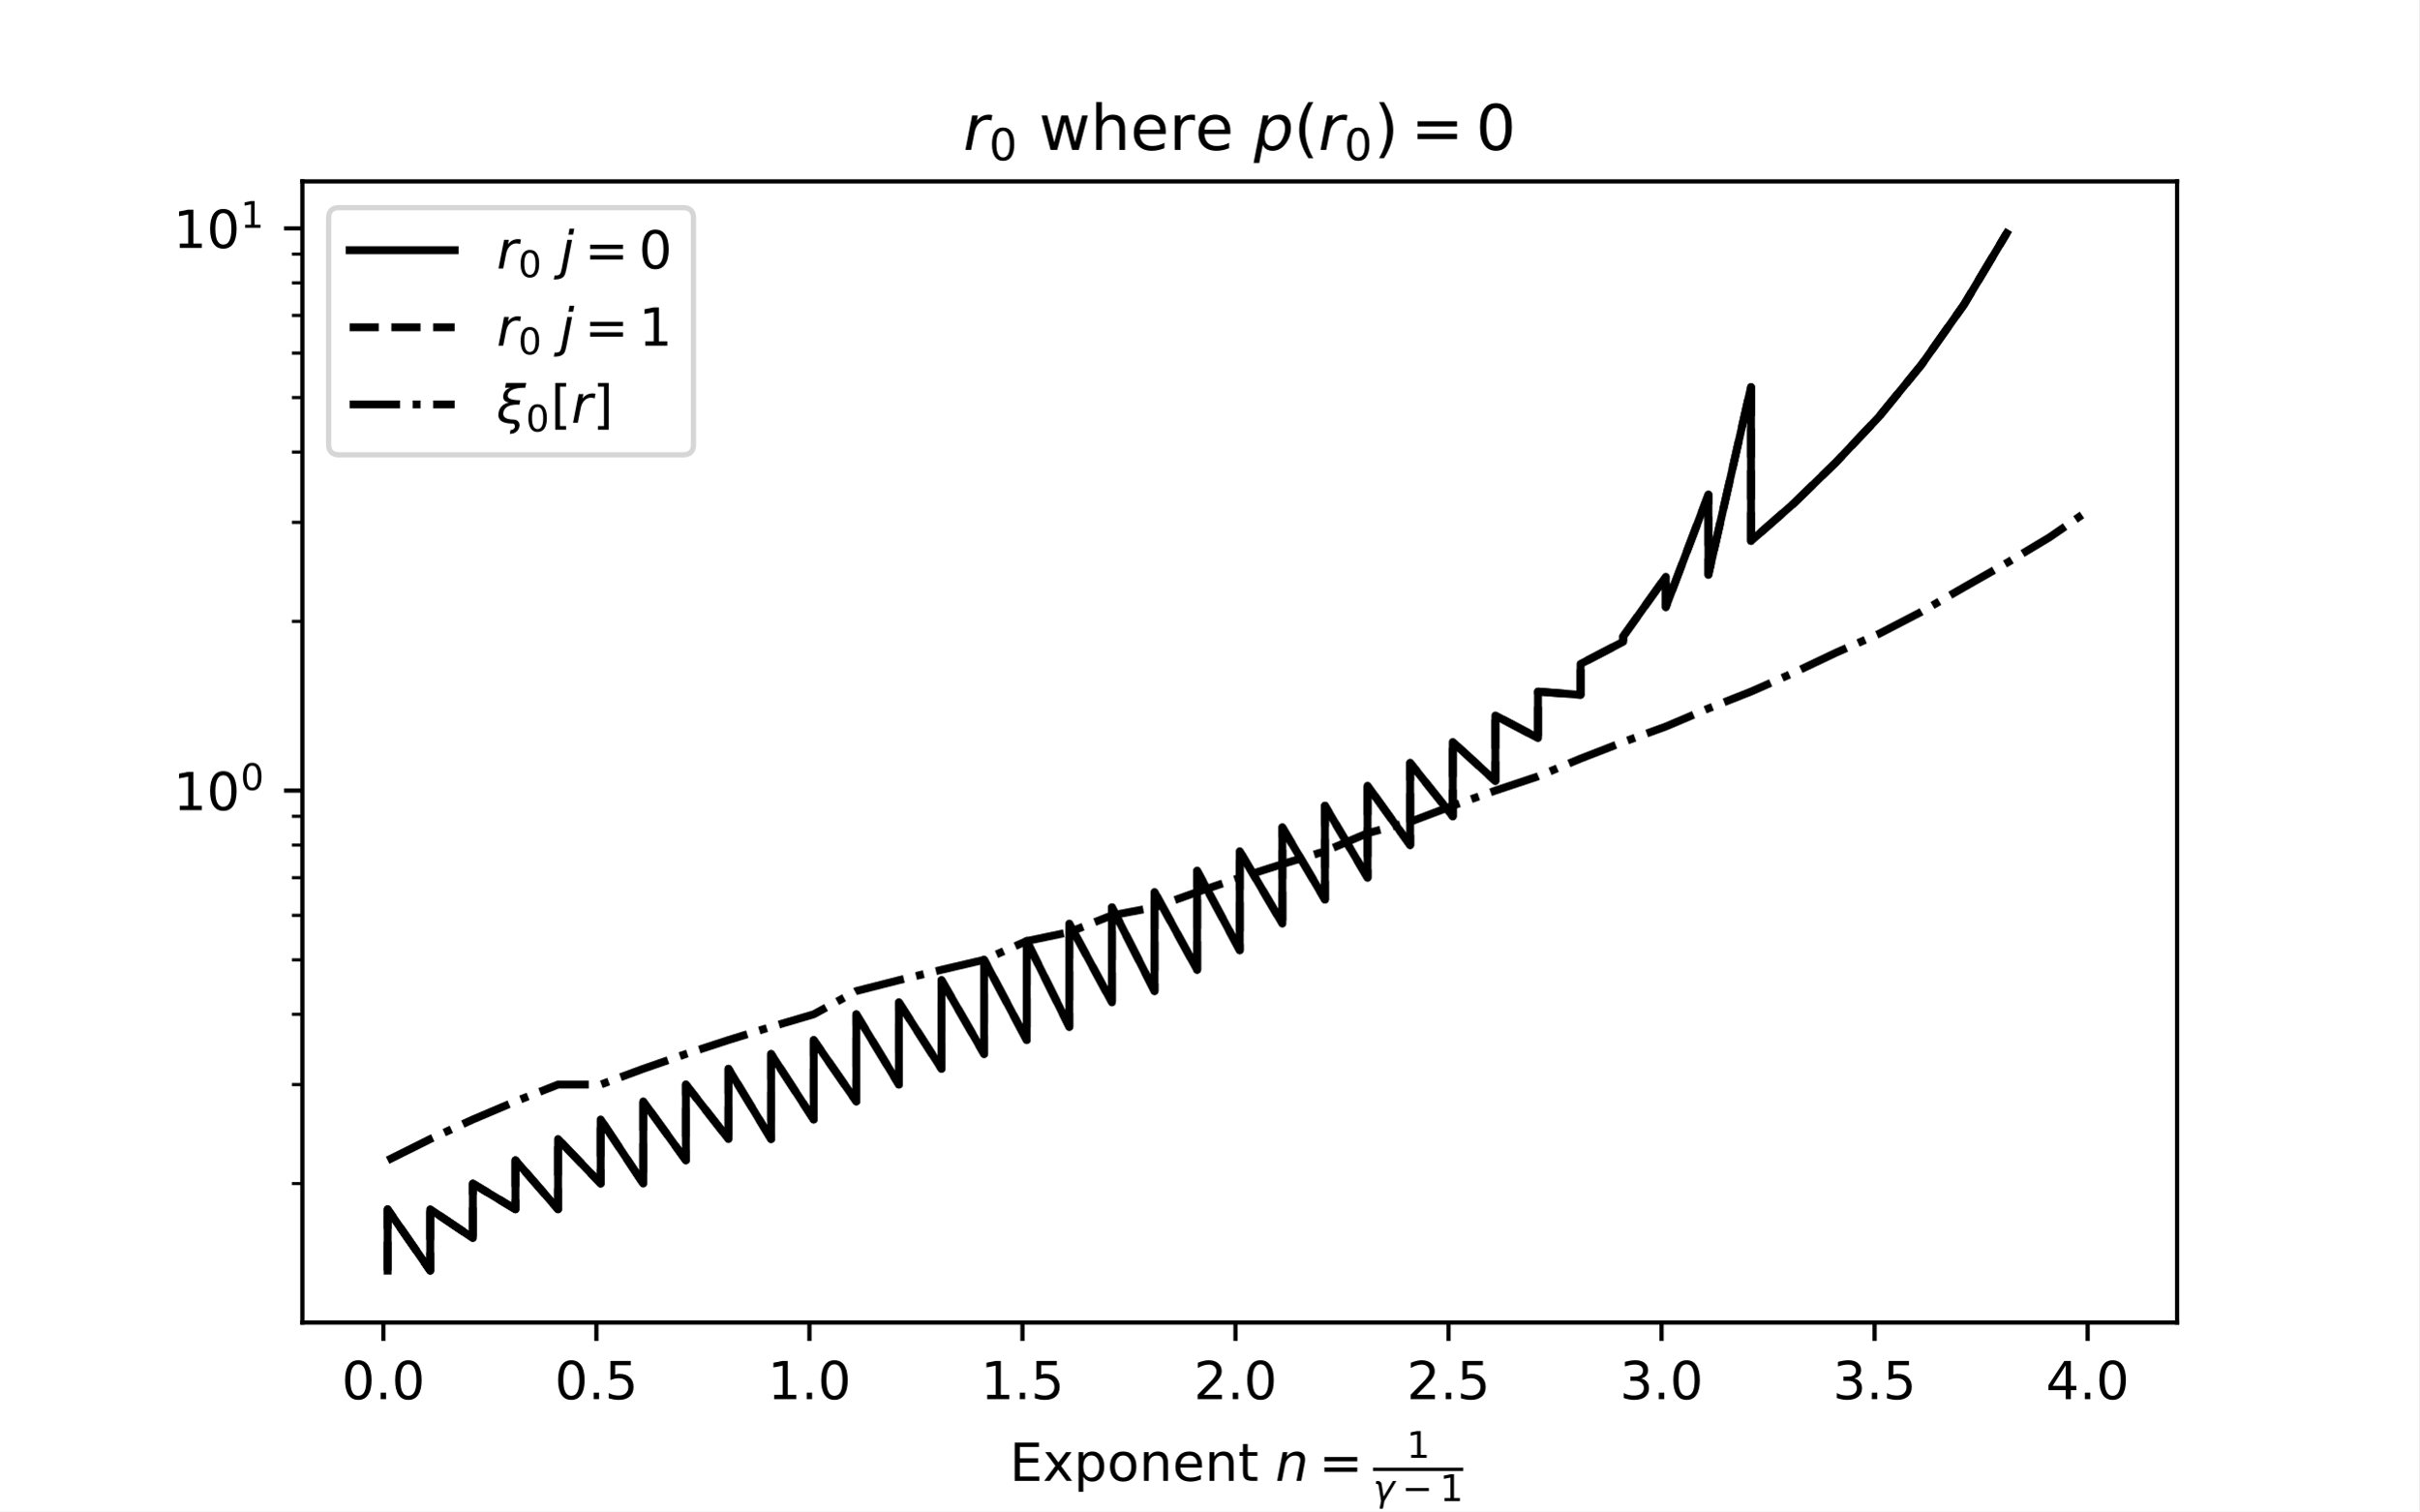
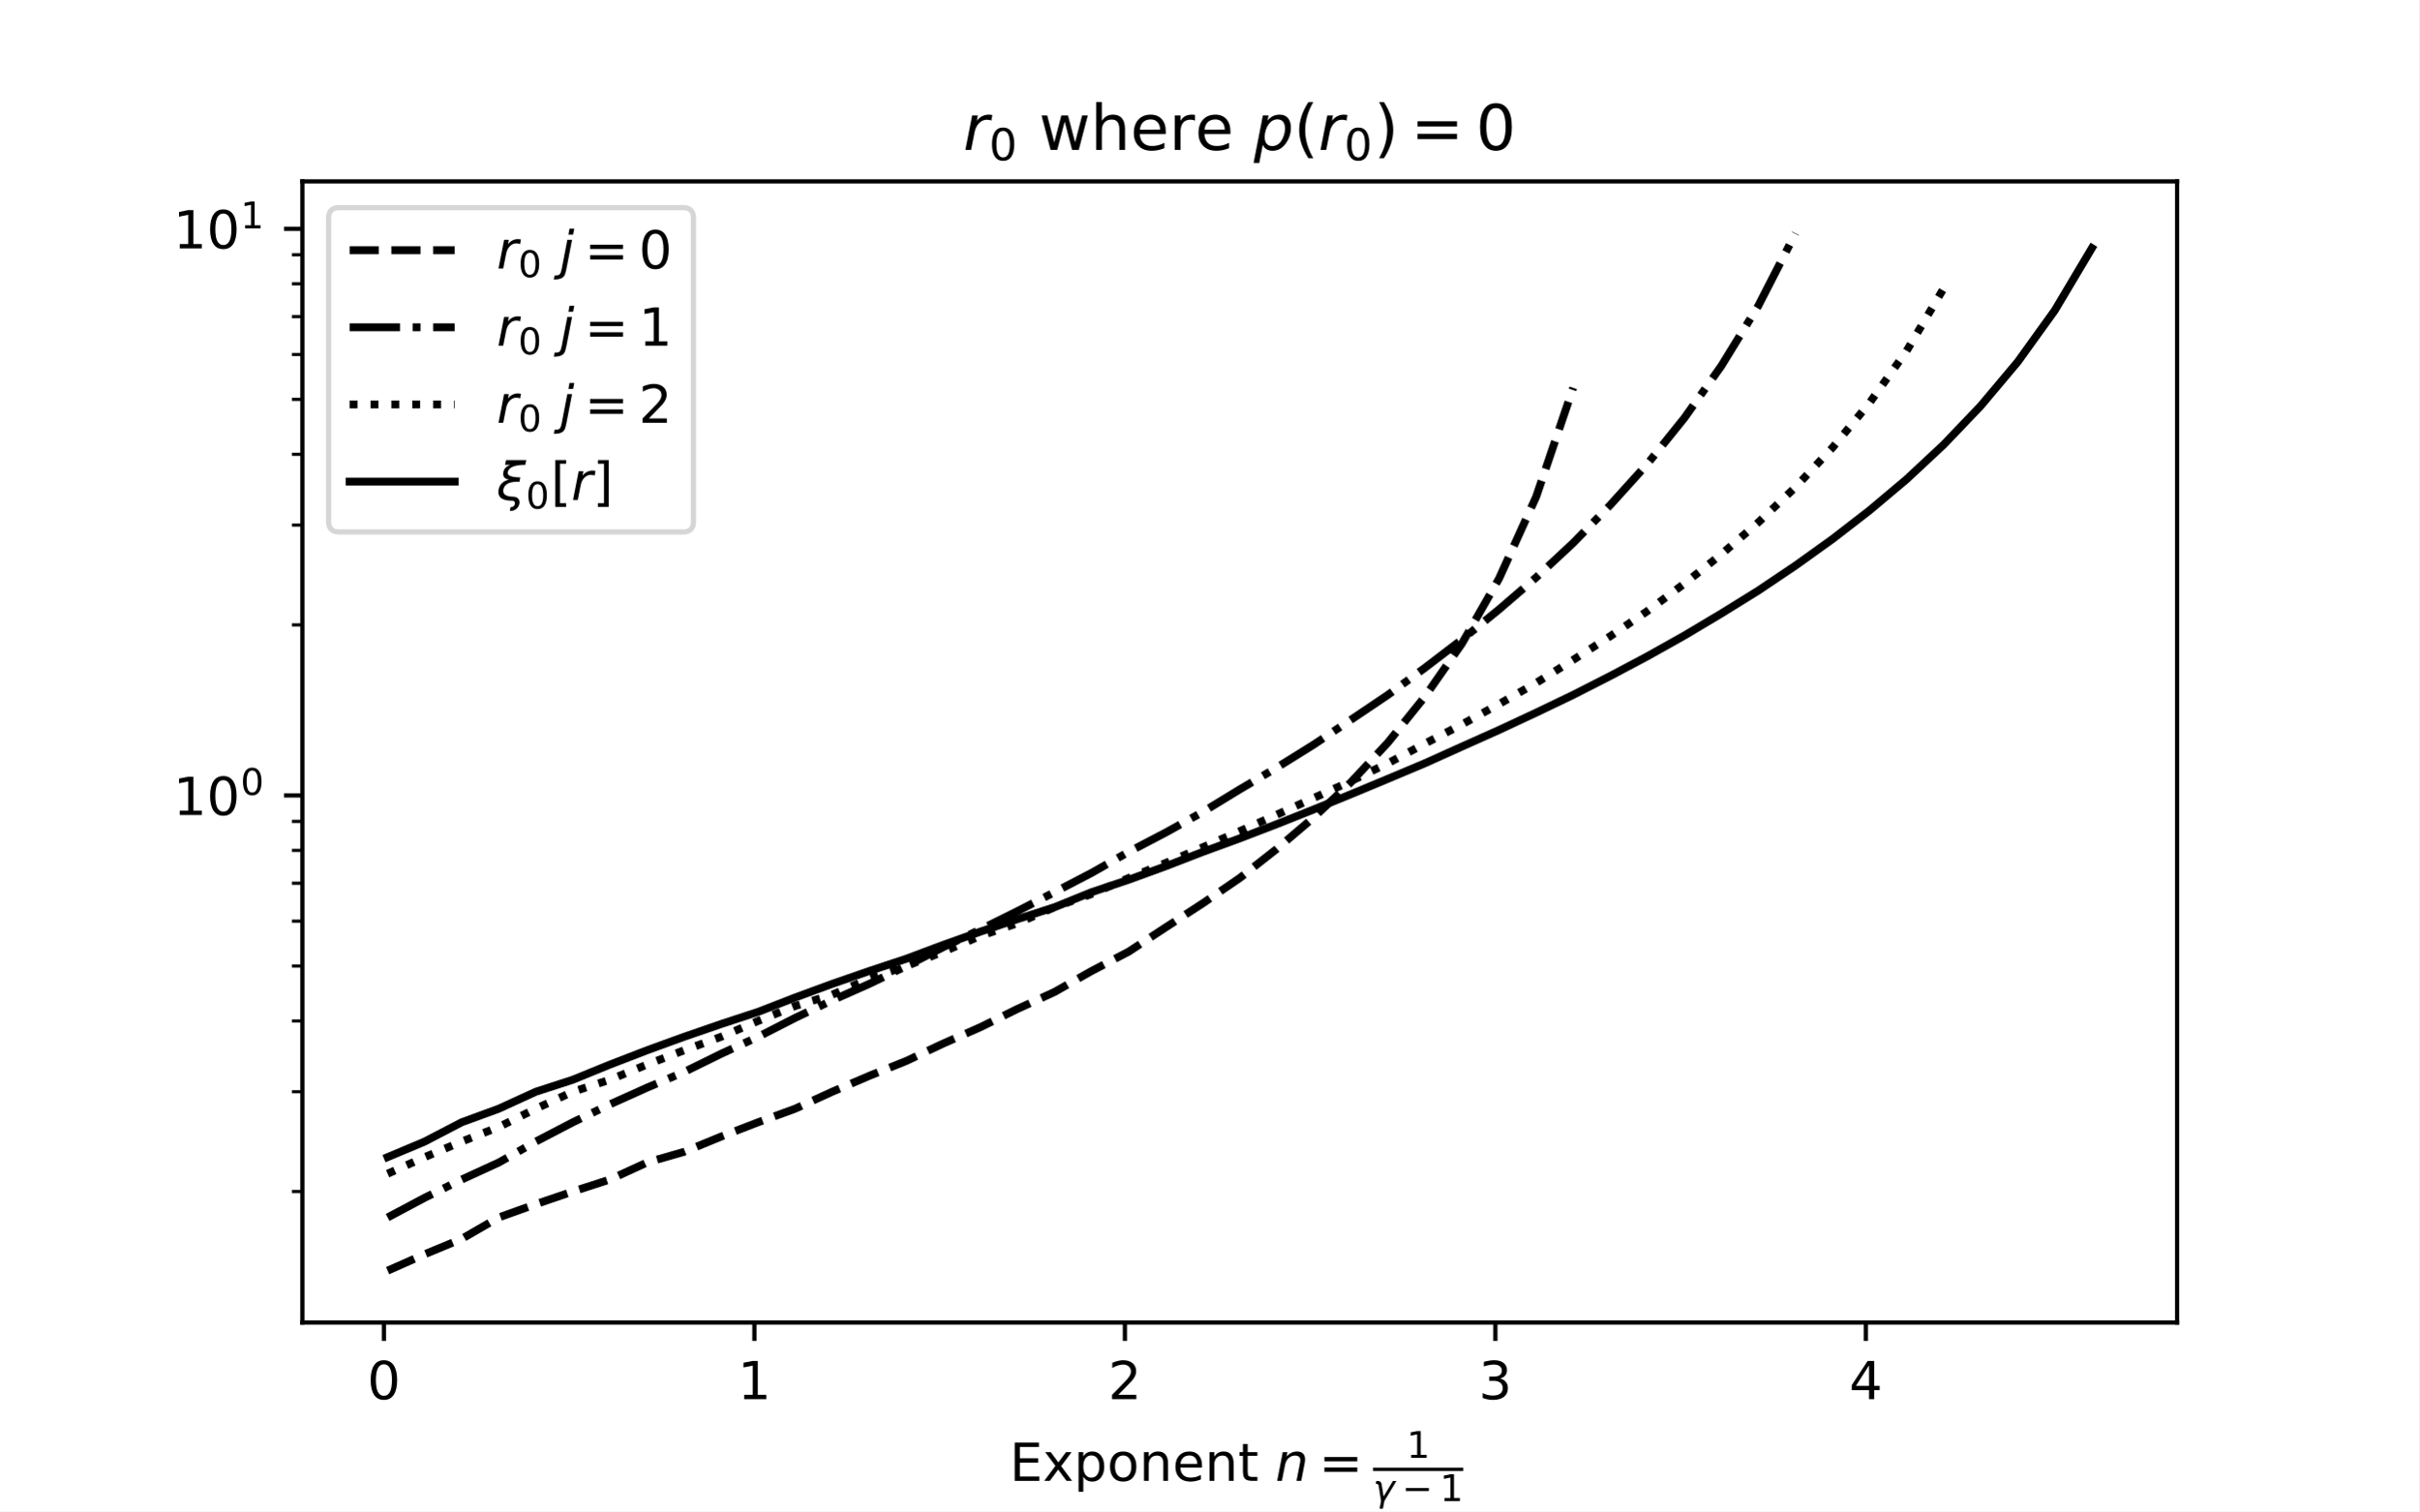
<svg xmlns="http://www.w3.org/2000/svg" xmlns:xlink="http://www.w3.org/1999/xlink" height="288pt" version="1.1" viewBox="0 0 460.8 288" width="460.8pt">
  <defs>
    <style type="text/css">*{stroke-linecap:butt;stroke-linejoin:round;}</style>
  </defs>
  <g id="figure_1">
    <g id="patch_1">
      <path d="M 0 288  L 460.8 288  L 460.8 0  L 0 0  z " style="fill:#ffffff;" />
    </g>
    <g id="axes_1">
      <g id="patch_2">
        <path d="M 57.6 252  L 414.72 252  L 414.72 34.56  L 57.6 34.56  z " style="fill:#ffffff;" />
      </g>
      <g id="matplotlib.axis_1">
        <g id="xtick_1">
          <g id="line2d_1">
            <defs>
-               <path d="M 0 0  L 0 3.5  " id="m7ba2ce0465" style="stroke:#000000;stroke-width:0.8;" />
-             </defs>
-             <g>
-               <use style="stroke:#000000;stroke-width:0.8;" x="73.021" xlink:href="#m7ba2ce0465" y="252" />
+               <path d="M 0 0  L 0 3.5  " id="md75cad9f14" style="stroke:#000000;stroke-width:0.8;" />
+             </defs>
+             <g>
+               <use style="stroke:#000000;stroke-width:0.8;" x="73.127" xlink:href="#md75cad9f14" y="252" />
            </g>
          </g>
          <g id="text_1">
-             <g transform="translate(65.06953 266.5984)scale(0.1 -0.1)">
+             <g transform="translate(69.94571 266.5984)scale(0.1 -0.1)">
              <defs>
                <path d="M 31.781 66.406  Q 24.172 66.406 20.328 58.906  Q 16.5 51.422 16.5 36.375  Q 16.5 21.391 20.328 13.891  Q 24.172 6.391 31.781 6.391  Q 39.453 6.391 43.281 13.891  Q 47.125 21.391 47.125 36.375  Q 47.125 51.422 43.281 58.906  Q 39.453 66.406 31.781 66.406  z M 31.781 74.219  Q 44.047 74.219 50.516 64.516  Q 56.984 54.828 56.984 36.375  Q 56.984 17.969 50.516 8.266  Q 44.047 -1.422 31.781 -1.422  Q 19.531 -1.422 13.062 8.266  Q 6.594 17.969 6.594 36.375  Q 6.594 54.828 13.062 64.516  Q 19.531 74.219 31.781 74.219  z " id="DejaVuSans-48" />
-                 <path d="M 10.688 12.406  L 21 12.406  L 21 0  L 10.688 0  z " id="DejaVuSans-46" />
              </defs>
              <use xlink:href="#DejaVuSans-48" />
-               <use x="63.623" xlink:href="#DejaVuSans-46" />
-               <use x="95.41" xlink:href="#DejaVuSans-48" />
            </g>
          </g>
        </g>
        <g id="xtick_2">
          <g id="line2d_2">
            <g>
-               <use style="stroke:#000000;stroke-width:0.8;" x="113.603" xlink:href="#m7ba2ce0465" y="252" />
+               <use style="stroke:#000000;stroke-width:0.8;" x="143.704" xlink:href="#md75cad9f14" y="252" />
            </g>
          </g>
          <g id="text_2">
-             <g transform="translate(105.6513 266.5984)scale(0.1 -0.1)">
-               <defs>
-                 <path d="M 10.797 72.906  L 49.516 72.906  L 49.516 64.594  L 19.828 64.594  L 19.828 46.734  Q 21.969 47.469 24.109 47.828  Q 26.266 48.188 28.422 48.188  Q 40.625 48.188 47.75 41.5  Q 54.891 34.812 54.891 23.391  Q 54.891 11.625 47.562 5.094  Q 40.234 -1.422 26.906 -1.422  Q 22.312 -1.422 17.547 -0.641  Q 12.797 0.141 7.719 1.703  L 7.719 11.625  Q 12.109 9.234 16.797 8.062  Q 21.484 6.891 26.703 6.891  Q 35.156 6.891 40.078 11.328  Q 45.016 15.766 45.016 23.391  Q 45.016 31 40.078 35.438  Q 35.156 39.891 26.703 39.891  Q 22.75 39.891 18.812 39.016  Q 14.891 38.141 10.797 36.281  z " id="DejaVuSans-53" />
-               </defs>
-               <use xlink:href="#DejaVuSans-48" />
-               <use x="63.623" xlink:href="#DejaVuSans-46" />
-               <use x="95.41" xlink:href="#DejaVuSans-53" />
-             </g>
-           </g>
-         </g>
-         <g id="xtick_3">
-           <g id="line2d_3">
-             <g>
-               <use style="stroke:#000000;stroke-width:0.8;" x="154.185" xlink:href="#m7ba2ce0465" y="252" />
-             </g>
-           </g>
-           <g id="text_3">
-             <g transform="translate(146.2332 266.5984)scale(0.1 -0.1)">
+             <g transform="translate(140.5228 266.5984)scale(0.1 -0.1)">
              <defs>
                <path d="M 12.406 8.297  L 28.516 8.297  L 28.516 63.922  L 10.984 60.406  L 10.984 69.391  L 28.422 72.906  L 38.281 72.906  L 38.281 8.297  L 54.391 8.297  L 54.391 0  L 12.406 0  z " id="DejaVuSans-49" />
              </defs>
              <use xlink:href="#DejaVuSans-49" />
-               <use x="63.623" xlink:href="#DejaVuSans-46" />
-               <use x="95.41" xlink:href="#DejaVuSans-48" />
-             </g>
-           </g>
-         </g>
-         <g id="xtick_4">
-           <g id="line2d_4">
-             <g>
-               <use style="stroke:#000000;stroke-width:0.8;" x="194.767" xlink:href="#m7ba2ce0465" y="252" />
-             </g>
-           </g>
-           <g id="text_4">
-             <g transform="translate(186.815 266.5984)scale(0.1 -0.1)">
-               <use xlink:href="#DejaVuSans-49" />
-               <use x="63.623" xlink:href="#DejaVuSans-46" />
-               <use x="95.41" xlink:href="#DejaVuSans-53" />
-             </g>
-           </g>
-         </g>
-         <g id="xtick_5">
-           <g id="line2d_5">
-             <g>
-               <use style="stroke:#000000;stroke-width:0.8;" x="235.348" xlink:href="#m7ba2ce0465" y="252" />
-             </g>
-           </g>
-           <g id="text_5">
-             <g transform="translate(227.3968 266.5984)scale(0.1 -0.1)">
+             </g>
+           </g>
+         </g>
+         <g id="xtick_3">
+           <g id="line2d_3">
+             <g>
+               <use style="stroke:#000000;stroke-width:0.8;" x="214.281" xlink:href="#md75cad9f14" y="252" />
+             </g>
+           </g>
+           <g id="text_3">
+             <g transform="translate(211.0999 266.5984)scale(0.1 -0.1)">
              <defs>
                <path d="M 19.188 8.297  L 53.609 8.297  L 53.609 0  L 7.328 0  L 7.328 8.297  Q 12.938 14.109 22.625 23.891  Q 32.328 33.688 34.812 36.531  Q 39.547 41.844 41.422 45.531  Q 43.312 49.219 43.312 52.781  Q 43.312 58.594 39.234 62.25  Q 35.156 65.922 28.609 65.922  Q 23.969 65.922 18.812 64.312  Q 13.672 62.703 7.812 59.422  L 7.812 69.391  Q 13.766 71.781 18.938 73  Q 24.125 74.219 28.422 74.219  Q 39.75 74.219 46.484 68.547  Q 53.219 62.891 53.219 53.422  Q 53.219 48.922 51.531 44.891  Q 49.859 40.875 45.406 35.406  Q 44.188 33.984 37.641 27.219  Q 31.109 20.453 19.188 8.297  z " id="DejaVuSans-50" />
              </defs>
              <use xlink:href="#DejaVuSans-50" />
-               <use x="63.623" xlink:href="#DejaVuSans-46" />
-               <use x="95.41" xlink:href="#DejaVuSans-48" />
-             </g>
-           </g>
-         </g>
-         <g id="xtick_6">
-           <g id="line2d_6">
-             <g>
-               <use style="stroke:#000000;stroke-width:0.8;" x="275.93" xlink:href="#m7ba2ce0465" y="252" />
-             </g>
-           </g>
-           <g id="text_6">
-             <g transform="translate(267.9786 266.5984)scale(0.1 -0.1)">
-               <use xlink:href="#DejaVuSans-50" />
-               <use x="63.623" xlink:href="#DejaVuSans-46" />
-               <use x="95.41" xlink:href="#DejaVuSans-53" />
-             </g>
-           </g>
-         </g>
-         <g id="xtick_7">
-           <g id="line2d_7">
-             <g>
-               <use style="stroke:#000000;stroke-width:0.8;" x="316.512" xlink:href="#m7ba2ce0465" y="252" />
-             </g>
-           </g>
-           <g id="text_7">
-             <g transform="translate(308.5604 266.5984)scale(0.1 -0.1)">
+             </g>
+           </g>
+         </g>
+         <g id="xtick_4">
+           <g id="line2d_4">
+             <g>
+               <use style="stroke:#000000;stroke-width:0.8;" x="284.858" xlink:href="#md75cad9f14" y="252" />
+             </g>
+           </g>
+           <g id="text_4">
+             <g transform="translate(281.6769 266.5984)scale(0.1 -0.1)">
              <defs>
                <path d="M 40.578 39.312  Q 47.656 37.797 51.625 33  Q 55.609 28.219 55.609 21.188  Q 55.609 10.406 48.188 4.484  Q 40.766 -1.422 27.094 -1.422  Q 22.516 -1.422 17.656 -0.516  Q 12.797 0.391 7.625 2.203  L 7.625 11.719  Q 11.719 9.328 16.594 8.109  Q 21.484 6.891 26.812 6.891  Q 36.078 6.891 40.938 10.547  Q 45.797 14.203 45.797 21.188  Q 45.797 27.641 41.281 31.266  Q 36.766 34.906 28.719 34.906  L 20.219 34.906  L 20.219 43.016  L 29.109 43.016  Q 36.375 43.016 40.234 45.922  Q 44.094 48.828 44.094 54.297  Q 44.094 59.906 40.109 62.906  Q 36.141 65.922 28.719 65.922  Q 24.656 65.922 20.016 65.031  Q 15.375 64.156 9.812 62.312  L 9.812 71.094  Q 15.438 72.656 20.344 73.438  Q 25.25 74.219 29.594 74.219  Q 40.828 74.219 47.359 69.109  Q 53.906 64.016 53.906 55.328  Q 53.906 49.266 50.438 45.094  Q 46.969 40.922 40.578 39.312  z " id="DejaVuSans-51" />
              </defs>
              <use xlink:href="#DejaVuSans-51" />
-               <use x="63.623" xlink:href="#DejaVuSans-46" />
-               <use x="95.41" xlink:href="#DejaVuSans-48" />
-             </g>
-           </g>
-         </g>
-         <g id="xtick_8">
-           <g id="line2d_8">
-             <g>
-               <use style="stroke:#000000;stroke-width:0.8;" x="357.094" xlink:href="#m7ba2ce0465" y="252" />
-             </g>
-           </g>
-           <g id="text_8">
-             <g transform="translate(349.1423 266.5984)scale(0.1 -0.1)">
-               <use xlink:href="#DejaVuSans-51" />
-               <use x="63.623" xlink:href="#DejaVuSans-46" />
-               <use x="95.41" xlink:href="#DejaVuSans-53" />
-             </g>
-           </g>
-         </g>
-         <g id="xtick_9">
-           <g id="line2d_9">
-             <g>
-               <use style="stroke:#000000;stroke-width:0.8;" x="397.676" xlink:href="#m7ba2ce0465" y="252" />
-             </g>
-           </g>
-           <g id="text_9">
-             <g transform="translate(389.7241 266.5984)scale(0.1 -0.1)">
+             </g>
+           </g>
+         </g>
+         <g id="xtick_5">
+           <g id="line2d_5">
+             <g>
+               <use style="stroke:#000000;stroke-width:0.8;" x="355.435" xlink:href="#md75cad9f14" y="252" />
+             </g>
+           </g>
+           <g id="text_5">
+             <g transform="translate(352.254 266.5984)scale(0.1 -0.1)">
              <defs>
                <path d="M 37.797 64.312  L 12.891 25.391  L 37.797 25.391  z M 35.203 72.906  L 47.609 72.906  L 47.609 25.391  L 58.016 25.391  L 58.016 17.188  L 47.609 17.188  L 47.609 0  L 37.797 0  L 37.797 17.188  L 4.891 17.188  L 4.891 26.703  z " id="DejaVuSans-52" />
              </defs>
              <use xlink:href="#DejaVuSans-52" />
-               <use x="63.623" xlink:href="#DejaVuSans-46" />
-               <use x="95.41" xlink:href="#DejaVuSans-48" />
-             </g>
-           </g>
-         </g>
-         <g id="text_10">
+             </g>
+           </g>
+         </g>
+         <g id="text_6">
          <g transform="translate(192.31 282.1781)scale(0.1 -0.1)">
            <defs>
              <path d="M 9.812 72.906  L 55.906 72.906  L 55.906 64.594  L 19.672 64.594  L 19.672 43.016  L 54.391 43.016  L 54.391 34.719  L 19.672 34.719  L 19.672 8.297  L 56.781 8.297  L 56.781 0  L 9.812 0  z " id="DejaVuSans-69" />
              <path d="M 54.891 54.688  L 35.109 28.078  L 55.906 0  L 45.312 0  L 29.391 21.484  L 13.484 0  L 2.875 0  L 24.125 28.609  L 4.688 54.688  L 15.281 54.688  L 29.781 35.203  L 44.281 54.688  z " id="DejaVuSans-120" />
              <path d="M 18.109 8.203  L 18.109 -20.797  L 9.078 -20.797  L 9.078 54.688  L 18.109 54.688  L 18.109 46.391  Q 20.953 51.266 25.266 53.625  Q 29.594 56 35.594 56  Q 45.562 56 51.781 48.094  Q 58.016 40.188 58.016 27.297  Q 58.016 14.406 51.781 6.484  Q 45.562 -1.422 35.594 -1.422  Q 29.594 -1.422 25.266 0.953  Q 20.953 3.328 18.109 8.203  z M 48.688 27.297  Q 48.688 37.203 44.609 42.844  Q 40.531 48.484 33.406 48.484  Q 26.266 48.484 22.188 42.844  Q 18.109 37.203 18.109 27.297  Q 18.109 17.391 22.188 11.75  Q 26.266 6.109 33.406 6.109  Q 40.531 6.109 44.609 11.75  Q 48.688 17.391 48.688 27.297  z " id="DejaVuSans-112" />
              <path d="M 30.609 48.391  Q 23.391 48.391 19.188 42.75  Q 14.984 37.109 14.984 27.297  Q 14.984 17.484 19.156 11.844  Q 23.344 6.203 30.609 6.203  Q 37.797 6.203 41.984 11.859  Q 46.188 17.531 46.188 27.297  Q 46.188 37.016 41.984 42.703  Q 37.797 48.391 30.609 48.391  z M 30.609 56  Q 42.328 56 49.016 48.375  Q 55.719 40.766 55.719 27.297  Q 55.719 13.875 49.016 6.219  Q 42.328 -1.422 30.609 -1.422  Q 18.844 -1.422 12.172 6.219  Q 5.516 13.875 5.516 27.297  Q 5.516 40.766 12.172 48.375  Q 18.844 56 30.609 56  z " id="DejaVuSans-111" />
              <path d="M 54.891 33.016  L 54.891 0  L 45.906 0  L 45.906 32.719  Q 45.906 40.484 42.875 44.328  Q 39.844 48.188 33.797 48.188  Q 26.516 48.188 22.312 43.547  Q 18.109 38.922 18.109 30.906  L 18.109 0  L 9.078 0  L 9.078 54.688  L 18.109 54.688  L 18.109 46.188  Q 21.344 51.125 25.703 53.562  Q 30.078 56 35.797 56  Q 45.219 56 50.047 50.172  Q 54.891 44.344 54.891 33.016  z " id="DejaVuSans-110" />
              <path d="M 56.203 29.594  L 56.203 25.203  L 14.891 25.203  Q 15.484 15.922 20.484 11.062  Q 25.484 6.203 34.422 6.203  Q 39.594 6.203 44.453 7.469  Q 49.312 8.734 54.109 11.281  L 54.109 2.781  Q 49.266 0.734 44.188 -0.344  Q 39.109 -1.422 33.891 -1.422  Q 20.797 -1.422 13.156 6.188  Q 5.516 13.812 5.516 26.812  Q 5.516 40.234 12.766 48.109  Q 20.016 56 32.328 56  Q 43.359 56 49.781 48.891  Q 56.203 41.797 56.203 29.594  z M 47.219 32.234  Q 47.125 39.594 43.094 43.984  Q 39.062 48.391 32.422 48.391  Q 24.906 48.391 20.391 44.141  Q 15.875 39.891 15.188 32.172  z " id="DejaVuSans-101" />
              <path d="M 18.312 70.219  L 18.312 54.688  L 36.812 54.688  L 36.812 47.703  L 18.312 47.703  L 18.312 18.016  Q 18.312 11.328 20.141 9.422  Q 21.969 7.516 27.594 7.516  L 36.812 7.516  L 36.812 0  L 27.594 0  Q 17.188 0 13.234 3.875  Q 9.281 7.766 9.281 18.016  L 9.281 47.703  L 2.688 47.703  L 2.688 54.688  L 9.281 54.688  L 9.281 70.219  z " id="DejaVuSans-116" />
              <path id="DejaVuSans-32" />
              <path d="M 55.719 33.016  L 49.312 0  L 40.281 0  L 46.688 32.672  Q 47.125 34.969 47.359 36.719  Q 47.609 38.484 47.609 39.5  Q 47.609 43.609 45.016 45.891  Q 42.438 48.188 37.797 48.188  Q 30.562 48.188 25.344 43.375  Q 20.125 38.578 18.5 30.328  L 12.5 0  L 3.516 0  L 14.109 54.688  L 23.094 54.688  L 21.297 46.094  Q 25.047 50.828 30.312 53.406  Q 35.594 56 41.406 56  Q 48.641 56 52.609 52.094  Q 56.594 48.188 56.594 41.109  Q 56.594 39.359 56.375 37.359  Q 56.156 35.359 55.719 33.016  z " id="DejaVuSans-Oblique-110" />
              <path d="M 10.594 45.406  L 73.188 45.406  L 73.188 37.203  L 10.594 37.203  z M 10.594 25.484  L 73.188 25.484  L 73.188 17.188  L 10.594 17.188  z " id="DejaVuSans-61" />
              <path d="M 23.297 46.094  L 28.719 12.312  L 54 54.688  L 63.531 54.688  L 30.812 0  L 26.766 -20.797  L 17.781 -20.797  L 21.828 0  L 15.438 40.828  Q 14.453 46.969 9.812 46.969  L 7.422 46.969  L 8.891 54.688  L 12.312 54.688  Q 21.922 54.688 23.297 46.094  z " id="DejaVuSans-Oblique-947" />
              <path d="M 10.594 35.5  L 73.188 35.5  L 73.188 27.203  L 10.594 27.203  z " id="DejaVuSans-8722" />
            </defs>
            <use transform="translate(0 0.16875)" xlink:href="#DejaVuSans-69" />
            <use transform="translate(63.18359 0.16875)" xlink:href="#DejaVuSans-120" />
            <use transform="translate(122.3633 0.16875)" xlink:href="#DejaVuSans-112" />
            <use transform="translate(185.8398 0.16875)" xlink:href="#DejaVuSans-111" />
            <use transform="translate(247.0215 0.16875)" xlink:href="#DejaVuSans-110" />
            <use transform="translate(310.4004 0.16875)" xlink:href="#DejaVuSans-101" />
            <use transform="translate(371.9238 0.16875)" xlink:href="#DejaVuSans-110" />
            <use transform="translate(435.3027 0.16875)" xlink:href="#DejaVuSans-116" />
            <use transform="translate(474.5117 0.16875)" xlink:href="#DejaVuSans-32" />
            <use transform="translate(506.2988 0.16875)" xlink:href="#DejaVuSans-Oblique-110" />
            <use transform="translate(589.1602 0.16875)" xlink:href="#DejaVuSans-61" />
            <use transform="translate(756.4316 43.96563)scale(0.7)" xlink:href="#DejaVuSans-49" />
            <use transform="translate(692.4316 -38.31875)scale(0.7)" xlink:href="#DejaVuSans-Oblique-947" />
            <use transform="translate(747.4951 -38.31875)scale(0.7)" xlink:href="#DejaVuSans-8722" />
            <use transform="translate(819.7852 -38.31875)scale(0.7)" xlink:href="#DejaVuSans-49" />
            <path d="M 692.432 18.966  L 692.432 25.216  L 864.321 25.216  L 864.321 18.966  L 692.432 18.966  z " />
          </g>
        </g>
      </g>
      <g id="matplotlib.axis_2">
        <g id="ytick_1">
-           <g id="line2d_10">
-             <defs>
-               <path d="M 0 0  L -3.5 0  " id="mba67c79238" style="stroke:#000000;stroke-width:0.8;" />
-             </defs>
-             <g>
-               <use style="stroke:#000000;stroke-width:0.8;" x="57.6" xlink:href="#mba67c79238" y="150.638" />
-             </g>
-           </g>
-           <g id="text_11">
-             <g transform="translate(33 154.4369)scale(0.1 -0.1)">
+           <g id="line2d_6">
+             <defs>
+               <path d="M 0 0  L -3.5 0  " id="m2494d53be3" style="stroke:#000000;stroke-width:0.8;" />
+             </defs>
+             <g>
+               <use style="stroke:#000000;stroke-width:0.8;" x="57.6" xlink:href="#m2494d53be3" y="151.566" />
+             </g>
+           </g>
+           <g id="text_7">
+             <g transform="translate(33 155.3651)scale(0.1 -0.1)">
              <use transform="translate(0 0.765625)" xlink:href="#DejaVuSans-49" />
              <use transform="translate(63.62305 0.765625)" xlink:href="#DejaVuSans-48" />
              <use transform="translate(128.2031 39.04688)scale(0.7)" xlink:href="#DejaVuSans-48" />
            </g>
          </g>
        </g>
        <g id="ytick_2">
-           <g id="line2d_11">
-             <g>
-               <use style="stroke:#000000;stroke-width:0.8;" x="57.6" xlink:href="#mba67c79238" y="43.504" />
-             </g>
-           </g>
-           <g id="text_12">
-             <g transform="translate(33 47.30287)scale(0.1 -0.1)">
+           <g id="line2d_7">
+             <g>
+               <use style="stroke:#000000;stroke-width:0.8;" x="57.6" xlink:href="#m2494d53be3" y="43.592" />
+             </g>
+           </g>
+           <g id="text_8">
+             <g transform="translate(33 47.3911)scale(0.1 -0.1)">
              <use transform="translate(0 0.684375)" xlink:href="#DejaVuSans-49" />
              <use transform="translate(63.62305 0.684375)" xlink:href="#DejaVuSans-48" />
              <use transform="translate(128.2031 38.96563)scale(0.7)" xlink:href="#DejaVuSans-49" />
            </g>
          </g>
        </g>
        <g id="ytick_3">
+           <g id="line2d_8">
+             <defs>
+               <path d="M 0 0  L -2 0  " id="mf61213f791" style="stroke:#000000;stroke-width:0.6;" />
+             </defs>
+             <g>
+               <use style="stroke:#000000;stroke-width:0.6;" x="57.6" xlink:href="#mf61213f791" y="227.036" />
+             </g>
+           </g>
+         </g>
+         <g id="ytick_4">
+           <g id="line2d_9">
+             <g>
+               <use style="stroke:#000000;stroke-width:0.6;" x="57.6" xlink:href="#mf61213f791" y="208.023" />
+             </g>
+           </g>
+         </g>
+         <g id="ytick_5">
+           <g id="line2d_10">
+             <g>
+               <use style="stroke:#000000;stroke-width:0.6;" x="57.6" xlink:href="#mf61213f791" y="194.533" />
+             </g>
+           </g>
+         </g>
+         <g id="ytick_6">
+           <g id="line2d_11">
+             <g>
+               <use style="stroke:#000000;stroke-width:0.6;" x="57.6" xlink:href="#mf61213f791" y="184.069" />
+             </g>
+           </g>
+         </g>
+         <g id="ytick_7">
          <g id="line2d_12">
-             <defs>
-               <path d="M 0 0  L -2 0  " id="m72101fb96f" style="stroke:#000000;stroke-width:0.6;" />
-             </defs>
-             <g>
-               <use style="stroke:#000000;stroke-width:0.6;" x="57.6" xlink:href="#m72101fb96f" y="225.521" />
-             </g>
-           </g>
-         </g>
-         <g id="ytick_4">
+             <g>
+               <use style="stroke:#000000;stroke-width:0.6;" x="57.6" xlink:href="#mf61213f791" y="175.52" />
+             </g>
+           </g>
+         </g>
+         <g id="ytick_8">
          <g id="line2d_13">
            <g>
-               <use style="stroke:#000000;stroke-width:0.6;" x="57.6" xlink:href="#m72101fb96f" y="206.656" />
-             </g>
-           </g>
-         </g>
-         <g id="ytick_5">
+               <use style="stroke:#000000;stroke-width:0.6;" x="57.6" xlink:href="#mf61213f791" y="168.291" />
+             </g>
+           </g>
+         </g>
+         <g id="ytick_9">
          <g id="line2d_14">
            <g>
-               <use style="stroke:#000000;stroke-width:0.6;" x="57.6" xlink:href="#m72101fb96f" y="193.271" />
-             </g>
-           </g>
-         </g>
-         <g id="ytick_6">
+               <use style="stroke:#000000;stroke-width:0.6;" x="57.6" xlink:href="#mf61213f791" y="162.03" />
+             </g>
+           </g>
+         </g>
+         <g id="ytick_10">
          <g id="line2d_15">
            <g>
-               <use style="stroke:#000000;stroke-width:0.6;" x="57.6" xlink:href="#m72101fb96f" y="182.888" />
-             </g>
-           </g>
-         </g>
-         <g id="ytick_7">
+               <use style="stroke:#000000;stroke-width:0.6;" x="57.6" xlink:href="#mf61213f791" y="156.507" />
+             </g>
+           </g>
+         </g>
+         <g id="ytick_11">
          <g id="line2d_16">
            <g>
-               <use style="stroke:#000000;stroke-width:0.6;" x="57.6" xlink:href="#m72101fb96f" y="174.405" />
-             </g>
-           </g>
-         </g>
-         <g id="ytick_8">
+               <use style="stroke:#000000;stroke-width:0.6;" x="57.6" xlink:href="#mf61213f791" y="119.062" />
+             </g>
+           </g>
+         </g>
+         <g id="ytick_12">
          <g id="line2d_17">
            <g>
-               <use style="stroke:#000000;stroke-width:0.6;" x="57.6" xlink:href="#m72101fb96f" y="167.233" />
-             </g>
-           </g>
-         </g>
-         <g id="ytick_9">
+               <use style="stroke:#000000;stroke-width:0.6;" x="57.6" xlink:href="#mf61213f791" y="100.049" />
+             </g>
+           </g>
+         </g>
+         <g id="ytick_13">
          <g id="line2d_18">
            <g>
-               <use style="stroke:#000000;stroke-width:0.6;" x="57.6" xlink:href="#m72101fb96f" y="161.02" />
-             </g>
-           </g>
-         </g>
-         <g id="ytick_10">
+               <use style="stroke:#000000;stroke-width:0.6;" x="57.6" xlink:href="#mf61213f791" y="86.559" />
+             </g>
+           </g>
+         </g>
+         <g id="ytick_14">
          <g id="line2d_19">
            <g>
-               <use style="stroke:#000000;stroke-width:0.6;" x="57.6" xlink:href="#m72101fb96f" y="155.54" />
-             </g>
-           </g>
-         </g>
-         <g id="ytick_11">
+               <use style="stroke:#000000;stroke-width:0.6;" x="57.6" xlink:href="#mf61213f791" y="76.095" />
+             </g>
+           </g>
+         </g>
+         <g id="ytick_15">
          <g id="line2d_20">
            <g>
-               <use style="stroke:#000000;stroke-width:0.6;" x="57.6" xlink:href="#m72101fb96f" y="118.387" />
-             </g>
-           </g>
-         </g>
-         <g id="ytick_12">
+               <use style="stroke:#000000;stroke-width:0.6;" x="57.6" xlink:href="#mf61213f791" y="67.546" />
+             </g>
+           </g>
+         </g>
+         <g id="ytick_16">
          <g id="line2d_21">
            <g>
-               <use style="stroke:#000000;stroke-width:0.6;" x="57.6" xlink:href="#m72101fb96f" y="99.522" />
-             </g>
-           </g>
-         </g>
-         <g id="ytick_13">
+               <use style="stroke:#000000;stroke-width:0.6;" x="57.6" xlink:href="#mf61213f791" y="60.317" />
+             </g>
+           </g>
+         </g>
+         <g id="ytick_17">
          <g id="line2d_22">
            <g>
-               <use style="stroke:#000000;stroke-width:0.6;" x="57.6" xlink:href="#m72101fb96f" y="86.137" />
-             </g>
-           </g>
-         </g>
-         <g id="ytick_14">
+               <use style="stroke:#000000;stroke-width:0.6;" x="57.6" xlink:href="#mf61213f791" y="54.056" />
+             </g>
+           </g>
+         </g>
+         <g id="ytick_18">
          <g id="line2d_23">
            <g>
-               <use style="stroke:#000000;stroke-width:0.6;" x="57.6" xlink:href="#m72101fb96f" y="75.754" />
-             </g>
-           </g>
-         </g>
-         <g id="ytick_15">
-           <g id="line2d_24">
-             <g>
-               <use style="stroke:#000000;stroke-width:0.6;" x="57.6" xlink:href="#m72101fb96f" y="67.271" />
-             </g>
-           </g>
-         </g>
-         <g id="ytick_16">
-           <g id="line2d_25">
-             <g>
-               <use style="stroke:#000000;stroke-width:0.6;" x="57.6" xlink:href="#m72101fb96f" y="60.099" />
-             </g>
-           </g>
-         </g>
-         <g id="ytick_17">
-           <g id="line2d_26">
-             <g>
-               <use style="stroke:#000000;stroke-width:0.6;" x="57.6" xlink:href="#m72101fb96f" y="53.886" />
-             </g>
-           </g>
-         </g>
-         <g id="ytick_18">
-           <g id="line2d_27">
-             <g>
-               <use style="stroke:#000000;stroke-width:0.6;" x="57.6" xlink:href="#m72101fb96f" y="48.406" />
-             </g>
-           </g>
-         </g>
-       </g>
-       <g id="line2d_28">
-         <path clip-path="url(#p82f5c75445)" d="M 73.833 242.116  L 73.833 230.423  L 81.949 242.116  L 81.949 230.423  L 90.065 235.903  L 90.065 225.521  L 98.182 230.423  L 98.182 221.087  L 106.298 230.423  L 106.298 217.038  L 114.415 225.521  L 114.415 213.314  L 122.531 225.521  L 122.531 209.866  L 130.647 221.087  L 130.647 206.656  L 138.764 217.038  L 138.764 203.653  L 146.88 217.038  L 146.88 200.832  L 154.996 213.314  L 154.996 198.173  L 163.113 209.866  L 163.113 193.271  L 171.229 206.656  L 171.229 191  L 179.345 203.653  L 179.345 186.768  L 187.462 200.832  L 187.462 182.888  L 195.578 198.173  L 195.578 179.307  L 203.695 195.657  L 203.695 175.983  L 211.811 191  L 211.811 172.88  L 219.927 188.836  L 219.927 169.971  L 228.044 184.788  L 228.044 165.922  L 236.16 181.063  L 236.16 162.198  L 244.276 175.983  L 244.276 157.655  L 252.393 171.402  L 252.393 153.517  L 260.509 167.233  L 260.509 149.716  L 268.625 161.02  L 268.625 145.365  L 276.742 155.54  L 276.742 141.386  L 284.858 148.813  L 284.858 136.331  L 292.975 140.629  L 292.975 131.772  L 301.091 132.397  L 301.091 126.499  L 309.207 122.267  L 309.207 121.266  L 317.324 109.904  L 317.324 115.676  L 325.44 94.249  L 325.44 109.518  L 333.556 73.751  L 333.556 103.065  L 341.673 95.941  L 349.789 88.036  L 357.905 79.432  L 366.022 69.495  L 374.138 58.019  L 382.255 44.444  " style="fill:none;stroke:#000000;stroke-linecap:square;stroke-width:1.5;" />
-       </g>
-       <g id="line2d_29">
-         <path clip-path="url(#p82f5c75445)" d="M 73.833 242.116  L 73.833 230.423  L 81.949 242.116  L 81.949 230.423  L 90.065 235.903  L 90.065 225.521  L 98.182 230.423  L 98.182 221.087  L 106.298 230.423  L 106.298 217.038  L 114.415 225.521  L 114.415 213.314  L 122.531 225.521  L 122.531 209.866  L 130.647 221.087  L 130.647 206.656  L 138.764 217.038  L 138.764 203.653  L 146.88 217.038  L 146.88 200.832  L 154.996 213.314  L 154.996 198.173  L 163.113 209.866  L 163.113 193.271  L 171.229 206.656  L 171.229 191  L 179.345 203.653  L 179.345 186.768  L 187.462 200.832  L 187.462 182.888  L 195.578 198.173  L 195.578 179.307  L 203.695 195.657  L 203.695 175.983  L 211.811 191  L 211.811 172.88  L 219.927 188.836  L 219.927 169.971  L 228.044 184.788  L 228.044 165.922  L 236.16 181.063  L 236.16 162.198  L 244.276 175.983  L 244.276 157.655  L 252.393 171.402  L 252.393 153.517  L 260.509 167.233  L 260.509 149.716  L 268.625 161.02  L 268.625 145.365  L 276.742 155.54  L 276.742 141.386  L 284.858 148.813  L 284.858 136.331  L 292.975 140.629  L 292.975 131.772  L 301.091 132.397  L 301.091 126.499  L 309.207 122.267  L 309.207 121.266  L 317.324 109.904  L 317.324 115.676  L 325.44 94.249  L 325.44 109.518  L 333.556 73.751  L 333.556 103.065  L 341.673 95.941  L 349.789 88.036  L 357.905 79.432  L 366.022 69.495  L 374.138 58.019  L 382.255 44.444  " style="fill:none;stroke:#000000;stroke-dasharray:5.55,2.4;stroke-dashoffset:0;stroke-width:1.5;" />
-       </g>
-       <g id="line2d_30">
-         <path clip-path="url(#p82f5c75445)" d="M 73.833 221.087  L 81.949 217.038  L 90.065 213.314  L 98.182 209.866  L 106.298 206.656  L 114.415 206.656  L 122.531 203.653  L 130.647 200.832  L 138.764 198.173  L 146.88 195.657  L 154.996 193.271  L 163.113 188.836  L 171.229 186.768  L 179.345 184.788  L 187.462 182.888  L 195.578 179.307  L 203.695 177.615  L 211.811 174.405  L 219.927 172.88  L 228.044 169.971  L 236.16 167.233  L 244.276 164.647  L 252.393 162.198  L 260.509 158.75  L 268.625 156.585  L 276.742 153.517  L 284.858 150.638  L 292.975 147.927  L 301.091 144.541  L 309.207 141.386  L 317.324 138.43  L 325.44 134.982  L 333.556 131.772  L 341.673 128.191  L 349.789 124.335  L 357.905 120.774  L 366.022 116.562  L 374.138 111.884  L 382.255 107.266  L 390.371 102.401  L 398.487 96.811  " style="fill:none;stroke:#000000;stroke-dasharray:9.6,2.4,1.5,2.4;stroke-dashoffset:0;stroke-width:1.5;" />
+               <use style="stroke:#000000;stroke-width:0.6;" x="57.6" xlink:href="#mf61213f791" y="48.533" />
+             </g>
+           </g>
+         </g>
+       </g>
+       <g id="line2d_24">
+         <path clip-path="url(#pbd031dcc1c)" d="M 73.833 242.116  L 80.89 238.989  L 87.948 236.057  L 95.006 231.977  L 102.064 229.442  L 109.121 227.036  L 116.179 224.749  L 123.237 221.513  L 130.294 219.474  L 137.352 216.573  L 144.41 213.84  L 151.468 211.258  L 158.525 208.023  L 165.583 204.997  L 172.641 202.154  L 179.698 198.827  L 186.756 195.72  L 193.814 192.245  L 200.871 189.01  L 207.929 185.017  L 214.987 181.337  L 222.045 176.707  L 229.102 172.129  L 236.16 167.297  L 243.218 161.737  L 250.275 155.731  L 257.333 149.055  L 264.391 141.479  L 271.449 132.709  L 278.506 122.592  L 285.564 110.221  L 292.622 94.665  L 299.679 73.897  " style="fill:none;stroke:#000000;stroke-dasharray:5.55,2.4;stroke-dashoffset:0;stroke-width:1.5;" />
+       </g>
+       <g id="line2d_25">
+         <path clip-path="url(#pbd031dcc1c)" d="M 73.833 231.977  L 80.89 228.224  L 87.948 224.749  L 95.006 221.513  L 102.064 217.52  L 109.121 213.84  L 116.179 210.428  L 123.237 207.248  L 130.294 204.27  L 137.352 200.795  L 144.41 197.559  L 151.468 193.951  L 158.525 190.6  L 165.583 187.472  L 172.641 184.069  L 179.698 180.46  L 186.756 177.11  L 193.814 173.606  L 200.871 169.997  L 207.929 166.323  L 214.987 162.324  L 222.045 158.638  L 229.102 154.717  L 236.16 150.408  L 243.218 146.252  L 250.275 141.858  L 257.333 137.147  L 264.391 132.397  L 271.449 127.238  L 278.506 121.839  L 285.564 116.109  L 292.622 110.027  L 299.679 103.452  L 306.737 96.224  L 313.795 88.412  L 320.852 79.65  L 327.91 69.705  L 334.968 58.221  L 342.026 44.444  " style="fill:none;stroke:#000000;stroke-dasharray:9.6,2.4,1.5,2.4;stroke-dashoffset:0;stroke-width:1.5;" />
+       </g>
+       <g id="line2d_26">
+         <path clip-path="url(#pbd031dcc1c)" d="M 73.833 223.645  L 80.89 220.483  L 87.948 217.52  L 95.006 214.734  L 102.064 211.258  L 109.121 208.023  L 116.179 205.735  L 123.237 202.849  L 130.294 200.13  L 137.352 197.559  L 144.41 194.533  L 151.468 191.69  L 158.525 189.534  L 165.583 186.475  L 172.641 184.069  L 179.698 181.337  L 186.756 178.338  L 193.814 175.912  L 200.871 172.861  L 207.929 170.345  L 214.987 167.297  L 222.045 164.435  L 229.102 161.447  L 236.16 158.367  L 243.218 155.222  L 250.275 152.037  L 257.333 148.834  L 264.391 145.422  L 271.449 141.668  L 278.506 138.017  L 285.564 134.142  L 292.622 130.116  L 299.679 125.728  L 306.737 121.222  L 313.795 116.441  L 320.852 111.202  L 327.91 105.602  L 334.968 99.505  L 342.026 92.821  L 349.083 85.287  L 356.141 76.756  L 363.199 66.848  L 370.256 54.943  " style="fill:none;stroke:#000000;stroke-dasharray:1.5,2.475;stroke-dashoffset:0;stroke-width:1.5;" />
+       </g>
+       <g id="line2d_27">
+         <path clip-path="url(#pbd031dcc1c)" d="M 73.833 220.483  L 80.89 217.52  L 87.948 213.84  L 95.006 211.258  L 102.064 208.023  L 109.121 205.735  L 116.179 202.849  L 123.237 200.13  L 130.294 197.559  L 137.352 195.123  L 144.41 192.807  L 151.468 190.064  L 158.525 187.472  L 165.583 185.017  L 172.641 182.683  L 179.698 180.028  L 186.756 177.516  L 193.814 175.131  L 200.871 172.861  L 207.929 169.997  L 214.987 167.626  L 222.045 165.056  L 229.102 162.324  L 236.16 159.742  L 243.218 157.03  L 250.275 154.219  L 257.333 151.332  L 264.391 148.393  L 271.449 145.422  L 278.506 142.241  L 285.564 139.083  L 292.622 135.788  L 299.679 132.397  L 306.737 128.799  L 313.795 125.057  L 320.852 121.099  L 327.91 116.886  L 334.968 112.509  L 342.026 107.762  L 349.083 102.702  L 356.141 97.243  L 363.199 91.305  L 370.256 84.72  L 377.314 77.331  L 384.372 68.934  L 391.43 59.127  L 398.487 47.273  " style="fill:none;stroke:#000000;stroke-linecap:square;stroke-width:1.5;" />
      </g>
      <g id="patch_3">
        <path d="M 57.6 252  L 57.6 34.56  " style="fill:none;stroke:#000000;stroke-linecap:square;stroke-linejoin:miter;stroke-width:0.8;" />
      </g>
      <g id="patch_4">
        <path d="M 414.72 252  L 414.72 34.56  " style="fill:none;stroke:#000000;stroke-linecap:square;stroke-linejoin:miter;stroke-width:0.8;" />
      </g>
      <g id="patch_5">
        <path d="M 57.6 252  L 414.72 252  " style="fill:none;stroke:#000000;stroke-linecap:square;stroke-linejoin:miter;stroke-width:0.8;" />
      </g>
      <g id="patch_6">
        <path d="M 57.6 34.56  L 414.72 34.56  " style="fill:none;stroke:#000000;stroke-linecap:square;stroke-linejoin:miter;stroke-width:0.8;" />
      </g>
-       <g id="text_13">
+       <g id="text_9">
        <g transform="translate(183.48 28.56)scale(0.12 -0.12)">
          <defs>
            <path d="M 44.578 46.391  Q 43.219 47.125 41.453 47.516  Q 39.703 47.906 37.703 47.906  Q 30.516 47.906 25.141 42.453  Q 19.781 37.016 18.016 27.875  L 12.5 0  L 3.516 0  L 14.203 54.688  L 23.188 54.688  L 21.484 46.188  Q 25.047 50.922 30 53.453  Q 34.969 56 40.578 56  Q 42.047 56 43.453 55.828  Q 44.875 55.672 46.297 55.281  z " id="DejaVuSans-Oblique-114" />
            <path d="M 4.203 54.688  L 13.188 54.688  L 24.422 12.016  L 35.594 54.688  L 46.188 54.688  L 57.422 12.016  L 68.609 54.688  L 77.594 54.688  L 63.281 0  L 52.688 0  L 40.922 44.828  L 29.109 0  L 18.5 0  z " id="DejaVuSans-119" />
            <path d="M 54.891 33.016  L 54.891 0  L 45.906 0  L 45.906 32.719  Q 45.906 40.484 42.875 44.328  Q 39.844 48.188 33.797 48.188  Q 26.516 48.188 22.312 43.547  Q 18.109 38.922 18.109 30.906  L 18.109 0  L 9.078 0  L 9.078 75.984  L 18.109 75.984  L 18.109 46.188  Q 21.344 51.125 25.703 53.562  Q 30.078 56 35.797 56  Q 45.219 56 50.047 50.172  Q 54.891 44.344 54.891 33.016  z " id="DejaVuSans-104" />
            <path d="M 41.109 46.297  Q 39.594 47.172 37.812 47.578  Q 36.031 48 33.891 48  Q 26.266 48 22.188 43.047  Q 18.109 38.094 18.109 28.812  L 18.109 0  L 9.078 0  L 9.078 54.688  L 18.109 54.688  L 18.109 46.188  Q 20.953 51.172 25.484 53.578  Q 30.031 56 36.531 56  Q 37.453 56 38.578 55.875  Q 39.703 55.766 41.062 55.516  z " id="DejaVuSans-114" />
            <path d="M 49.609 33.688  Q 49.609 40.875 46.484 44.672  Q 43.359 48.484 37.5 48.484  Q 33.5 48.484 29.859 46.438  Q 26.219 44.391 23.391 40.484  Q 20.609 36.625 18.938 31.156  Q 17.281 25.688 17.281 20.312  Q 17.281 13.484 20.406 9.797  Q 23.531 6.109 29.297 6.109  Q 33.547 6.109 37.188 8.109  Q 40.828 10.109 43.406 13.922  Q 46.188 17.922 47.891 23.344  Q 49.609 28.766 49.609 33.688  z M 21.781 46.391  Q 25.391 51.125 30.297 53.562  Q 35.203 56 41.219 56  Q 49.609 56 54.25 50.5  Q 58.891 45.016 58.891 35.109  Q 58.891 27 56 19.656  Q 53.125 12.312 47.703 6.5  Q 44.094 2.641 39.547 0.609  Q 35.016 -1.422 29.984 -1.422  Q 24.172 -1.422 20.219 1  Q 16.266 3.422 14.312 8.203  L 8.688 -20.797  L -0.297 -20.797  L 14.406 54.688  L 23.391 54.688  z " id="DejaVuSans-Oblique-112" />
            <path d="M 31 75.875  Q 24.469 64.656 21.281 53.656  Q 18.109 42.672 18.109 31.391  Q 18.109 20.125 21.312 9.062  Q 24.516 -2 31 -13.188  L 23.188 -13.188  Q 15.875 -1.703 12.234 9.375  Q 8.594 20.453 8.594 31.391  Q 8.594 42.281 12.203 53.312  Q 15.828 64.359 23.188 75.875  z " id="DejaVuSans-40" />
            <path d="M 8.016 75.875  L 15.828 75.875  Q 23.141 64.359 26.781 53.312  Q 30.422 42.281 30.422 31.391  Q 30.422 20.453 26.781 9.375  Q 23.141 -1.703 15.828 -13.188  L 8.016 -13.188  Q 14.5 -2 17.703 9.062  Q 20.906 20.125 20.906 31.391  Q 20.906 42.672 17.703 53.656  Q 14.5 64.656 8.016 75.875  z " id="DejaVuSans-41" />
          </defs>
          <use transform="translate(0 0.015625)" xlink:href="#DejaVuSans-Oblique-114" />
          <use transform="translate(41.11328 -16.39062)scale(0.7)" xlink:href="#DejaVuSans-48" />
          <use transform="translate(88.38379 0.015625)" xlink:href="#DejaVuSans-32" />
          <use transform="translate(120.1709 0.015625)" xlink:href="#DejaVuSans-119" />
          <use transform="translate(201.958 0.015625)" xlink:href="#DejaVuSans-104" />
          <use transform="translate(265.3369 0.015625)" xlink:href="#DejaVuSans-101" />
          <use transform="translate(326.8604 0.015625)" xlink:href="#DejaVuSans-114" />
          <use transform="translate(367.9736 0.015625)" xlink:href="#DejaVuSans-101" />
          <use transform="translate(429.4971 0.015625)" xlink:href="#DejaVuSans-32" />
          <use transform="translate(461.2842 0.015625)" xlink:href="#DejaVuSans-Oblique-112" />
          <use transform="translate(524.7607 0.015625)" xlink:href="#DejaVuSans-40" />
          <use transform="translate(563.7744 0.015625)" xlink:href="#DejaVuSans-Oblique-114" />
          <use transform="translate(604.8877 -16.39062)scale(0.7)" xlink:href="#DejaVuSans-48" />
          <use transform="translate(652.1582 0.015625)" xlink:href="#DejaVuSans-41" />
          <use transform="translate(710.6543 0.015625)" xlink:href="#DejaVuSans-61" />
          <use transform="translate(813.9258 0.015625)" xlink:href="#DejaVuSans-48" />
        </g>
      </g>
      <g id="legend_1">
        <g id="patch_7">
-           <path d="M 64.6 86.66  L 130.1 86.66  Q 132.1 86.66 132.1 84.66  L 132.1 41.56  Q 132.1 39.56 130.1 39.56  L 64.6 39.56  Q 62.6 39.56 62.6 41.56  L 62.6 84.66  Q 62.6 86.66 64.6 86.66  z " style="fill:#ffffff;opacity:0.8;stroke:#cccccc;stroke-linejoin:miter;" />
-         </g>
-         <g id="line2d_31">
-           <path d="M 66.6 47.66  L 86.6 47.66  " style="fill:none;stroke:#000000;stroke-linecap:square;stroke-width:1.5;" />
-         </g>
-         <g id="line2d_32" />
-         <g id="text_14">
+           <path d="M 64.6 101.36  L 130.1 101.36  Q 132.1 101.36 132.1 99.36  L 132.1 41.56  Q 132.1 39.56 130.1 39.56  L 64.6 39.56  Q 62.6 39.56 62.6 41.56  L 62.6 99.36  Q 62.6 101.36 64.6 101.36  z " style="fill:#ffffff;opacity:0.8;stroke:#cccccc;stroke-linejoin:miter;" />
+         </g>
+         <g id="line2d_28">
+           <path d="M 66.6 47.66  L 86.6 47.66  " style="fill:none;stroke:#000000;stroke-dasharray:5.55,2.4;stroke-dashoffset:0;stroke-width:1.5;" />
+         </g>
+         <g id="line2d_29" />
+         <g id="text_10">
          <g transform="translate(94.6 51.16)scale(0.1 -0.1)">
            <defs>
              <path d="M 14.5 54.688  L 23.484 54.688  L 12.703 -0.984  L 12.641 -1.219  Q 10.844 -10.547 8.5 -14.016  Q 6.297 -17.281 2.062 -19.031  Q -2.156 -20.797 -7.906 -20.797  L -11.281 -20.797  L -9.812 -13.188  L -7.516 -13.188  Q -2.25 -13.188 -0.016 -10.984  Q 2.203 -8.797 3.719 -0.984  z M 18.703 75.984  L 27.688 75.984  L 25.484 64.594  L 16.5 64.594  z " id="DejaVuSans-Oblique-106" />
            </defs>
            <use transform="translate(0 0.015625)" xlink:href="#DejaVuSans-Oblique-114" />
            <use transform="translate(41.11328 -16.39062)scale(0.7)" xlink:href="#DejaVuSans-48" />
            <use transform="translate(88.38379 0.015625)" xlink:href="#DejaVuSans-32" />
            <use transform="translate(120.1709 0.015625)" xlink:href="#DejaVuSans-Oblique-106" />
            <use transform="translate(167.4365 0.015625)" xlink:href="#DejaVuSans-61" />
            <use transform="translate(270.708 0.015625)" xlink:href="#DejaVuSans-48" />
          </g>
        </g>
-         <g id="line2d_33">
-           <path d="M 66.6 62.36  L 86.6 62.36  " style="fill:none;stroke:#000000;stroke-dasharray:5.55,2.4;stroke-dashoffset:0;stroke-width:1.5;" />
-         </g>
-         <g id="line2d_34" />
-         <g id="text_15">
+         <g id="line2d_30">
+           <path d="M 66.6 62.36  L 86.6 62.36  " style="fill:none;stroke:#000000;stroke-dasharray:9.6,2.4,1.5,2.4;stroke-dashoffset:0;stroke-width:1.5;" />
+         </g>
+         <g id="line2d_31" />
+         <g id="text_11">
          <g transform="translate(94.6 65.86)scale(0.1 -0.1)">
            <use transform="translate(0 0.015625)" xlink:href="#DejaVuSans-Oblique-114" />
            <use transform="translate(41.11328 -16.39062)scale(0.7)" xlink:href="#DejaVuSans-48" />
            <use transform="translate(88.38379 0.015625)" xlink:href="#DejaVuSans-32" />
            <use transform="translate(120.1709 0.015625)" xlink:href="#DejaVuSans-Oblique-106" />
            <use transform="translate(167.4365 0.015625)" xlink:href="#DejaVuSans-61" />
            <use transform="translate(270.708 0.015625)" xlink:href="#DejaVuSans-49" />
          </g>
        </g>
-         <g id="line2d_35">
-           <path d="M 66.6 77.06  L 86.6 77.06  " style="fill:none;stroke:#000000;stroke-dasharray:9.6,2.4,1.5,2.4;stroke-dashoffset:0;stroke-width:1.5;" />
-         </g>
-         <g id="line2d_36" />
-         <g id="text_16">
+         <g id="line2d_32">
+           <path d="M 66.6 77.06  L 86.6 77.06  " style="fill:none;stroke:#000000;stroke-dasharray:1.5,2.475;stroke-dashoffset:0;stroke-width:1.5;" />
+         </g>
+         <g id="line2d_33" />
+         <g id="text_12">
          <g transform="translate(94.6 80.56)scale(0.1 -0.1)">
+             <use transform="translate(0 0.015625)" xlink:href="#DejaVuSans-Oblique-114" />
+             <use transform="translate(41.11328 -16.39062)scale(0.7)" xlink:href="#DejaVuSans-48" />
+             <use transform="translate(88.38379 0.015625)" xlink:href="#DejaVuSans-32" />
+             <use transform="translate(120.1709 0.015625)" xlink:href="#DejaVuSans-Oblique-106" />
+             <use transform="translate(167.4365 0.015625)" xlink:href="#DejaVuSans-61" />
+             <use transform="translate(270.708 0.015625)" xlink:href="#DejaVuSans-50" />
+           </g>
+         </g>
+         <g id="line2d_34">
+           <path d="M 66.6 91.76  L 86.6 91.76  " style="fill:none;stroke:#000000;stroke-linecap:square;stroke-width:1.5;" />
+         </g>
+         <g id="line2d_35" />
+         <g id="text_13">
+           <g transform="translate(94.6 95.26)scale(0.1 -0.1)">
            <defs>
              <path d="M 31.5 6.203  Q 37.938 6.156 41.062 2.484  Q 44.438 -1.375 43.312 -7.234  Q 42.188 -12.844 37.844 -16.75  Q 33.109 -21 25.141 -21  Q 25.875 -17.328 26.562 -13.625  Q 29.891 -13.875 32.375 -11.719  Q 34.281 -10.016 34.625 -8.203  Q 35.109 -5.609 33.984 -3.469  Q 32.812 -1.422 30.031 -1.422  Q -0.391 -1.422 3.766 19.922  Q 6.594 34.578 23.688 38.875  Q 10.359 40.625 12.844 53.328  Q 14.703 62.938 26.219 66.938  L 16.062 66.938  L 17.828 75.984  L 56.344 75.984  L 54.594 66.938  Q 23.875 66.938 21.094 52.734  Q 19.281 43.406 45.016 42.969  L 43.406 34.672  Q 15.766 35.75 12.797 19.922  Q 10.297 6.688 31.5 6.203  z " id="DejaVuSans-Oblique-958" />
              <path d="M 8.594 75.984  L 29.297 75.984  L 29.297 69  L 17.578 69  L 17.578 -6.203  L 29.297 -6.203  L 29.297 -13.188  L 8.594 -13.188  z " id="DejaVuSans-91" />
              <path d="M 30.422 75.984  L 30.422 -13.188  L 9.719 -13.188  L 9.719 -6.203  L 21.391 -6.203  L 21.391 69  L 9.719 69  L 9.719 75.984  z " id="DejaVuSans-93" />
            </defs>
            <use transform="translate(0 0.015625)" xlink:href="#DejaVuSans-Oblique-958" />
            <use transform="translate(55.76172 -16.39062)scale(0.7)" xlink:href="#DejaVuSans-48" />
            <use transform="translate(103.0322 0.015625)" xlink:href="#DejaVuSans-91" />
            <use transform="translate(142.0459 0.015625)" xlink:href="#DejaVuSans-Oblique-114" />
            <use transform="translate(183.1592 0.015625)" xlink:href="#DejaVuSans-93" />
          </g>
        </g>
      </g>
    </g>
  </g>
  <defs>
-     <clipPath id="p82f5c75445">
+     <clipPath id="pbd031dcc1c">
      <rect height="217.44" width="357.12" x="57.6" y="34.56" />
    </clipPath>
  </defs>
</svg>
